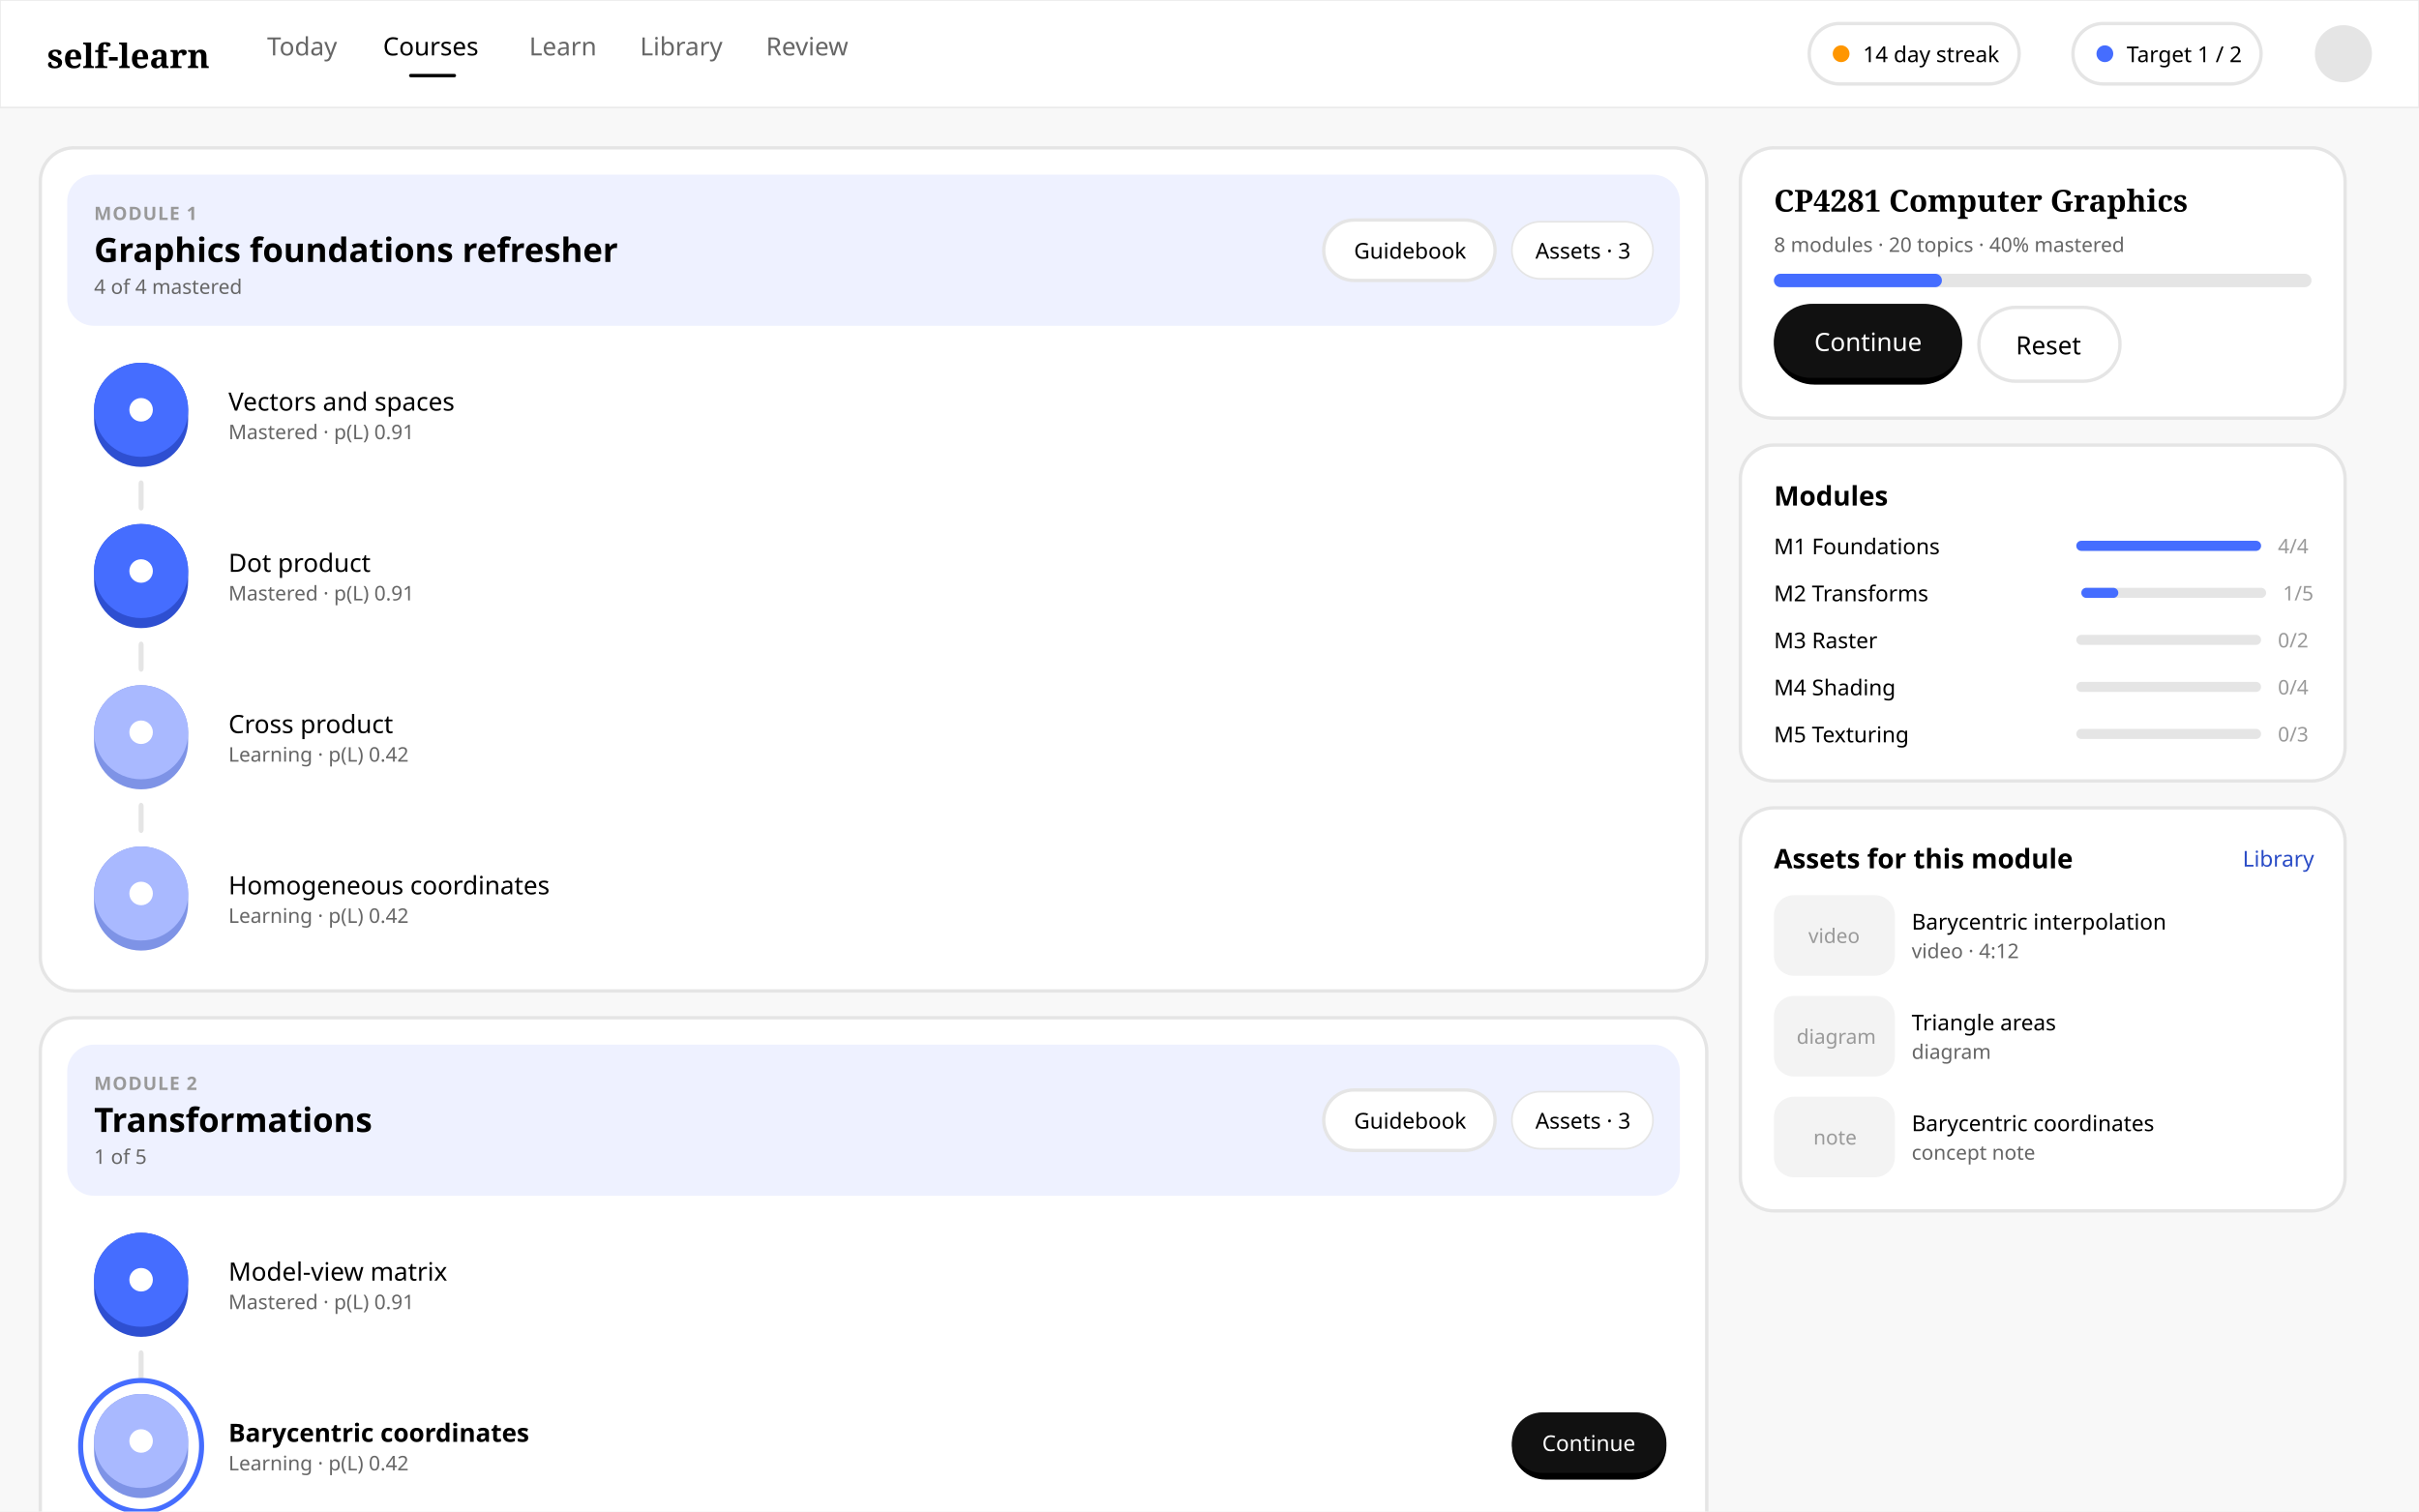
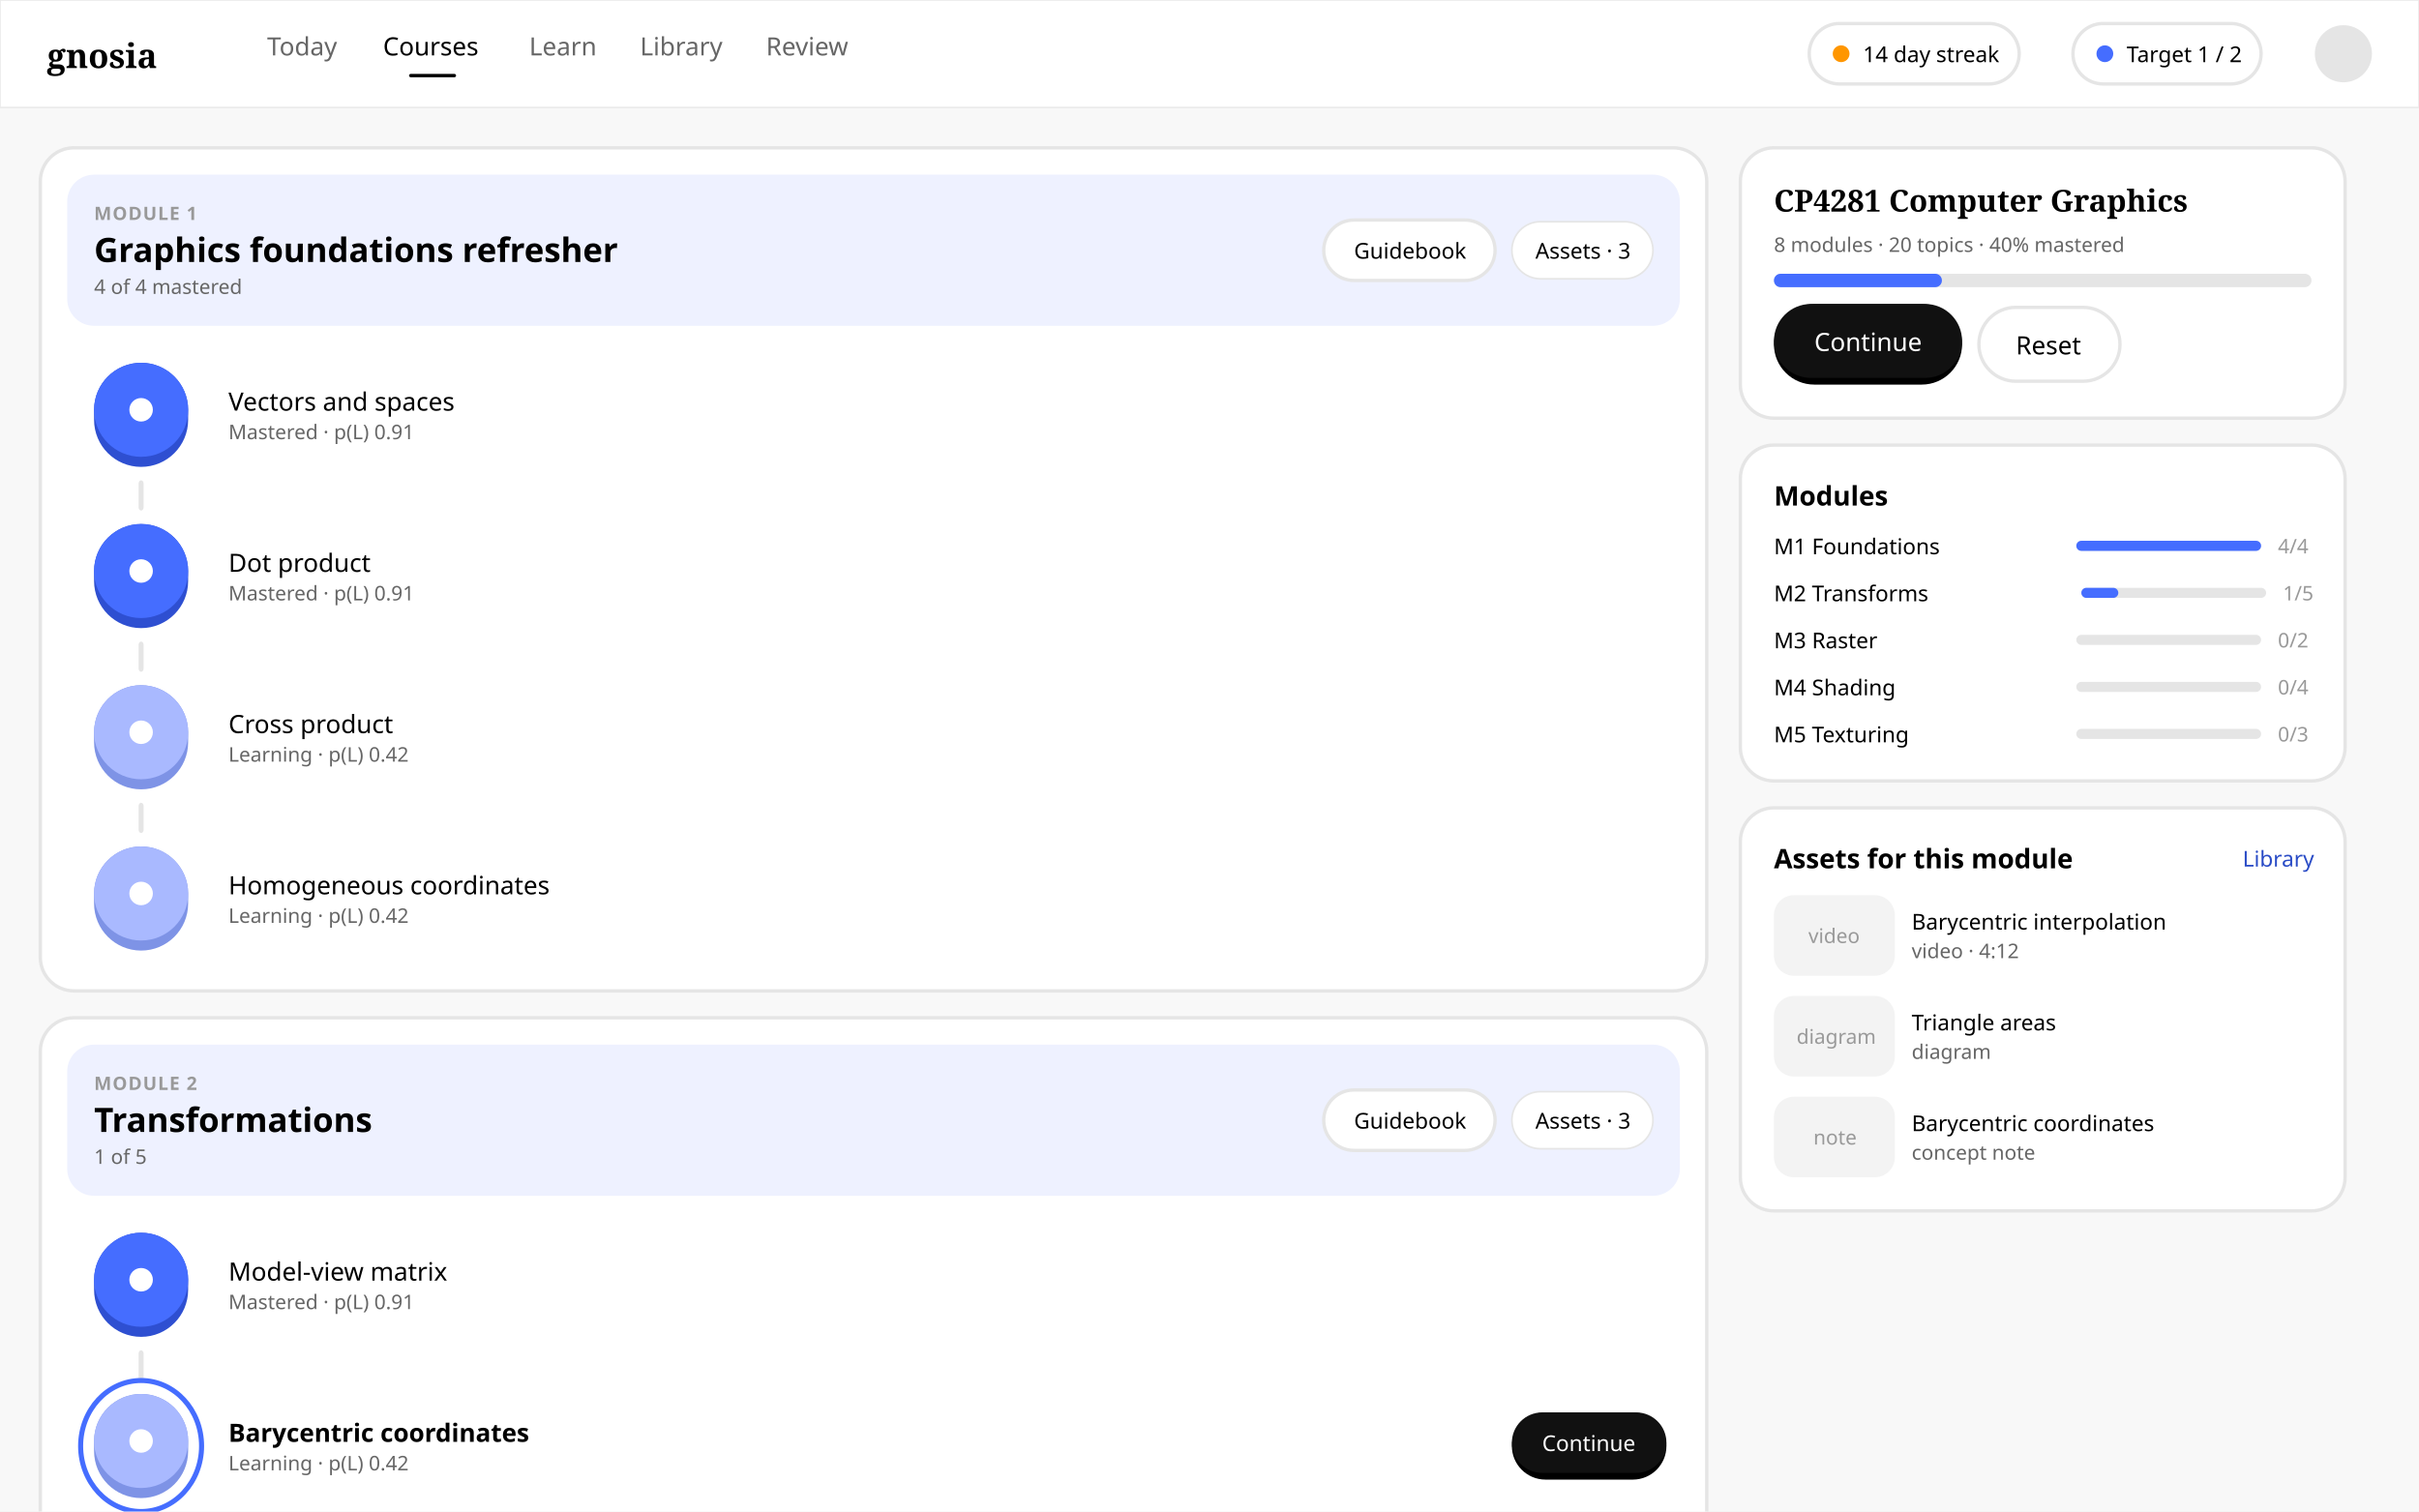
<svg xmlns="http://www.w3.org/2000/svg" width="1440" height="900" viewBox="0 0 1440 900">
  <defs>
    <clipPath id="clip0">
      <rect width="1440" height="900" />
    </clipPath>
  </defs>
  <g>
    <rect width="1440" height="900" fill="#F8F8F8" />
    <g clip-path="url(#clip0)">
      <g>
        <rect width="1440" height="64" fill="#FFFFFF" stroke="#EBEBEB" stroke-width="1" />
        <g transform="translate(28, 20.5)">
-           <text x="0" y="20" font-family="Georgia, serif" font-size="20" font-weight="700" fill="#000000">self-learn</text>
+           <text x="0" y="20" font-family="Georgia, serif" font-size="20" font-weight="700" fill="#000000">gnosia</text>
        </g>
        <g transform="translate(159, 18)">
          <g>
            <g>
              <text x="0" y="15" font-family="Figtree, Nunito, system-ui, sans-serif" font-size="15" font-weight="500" fill="#666666">Today</text>
            </g>
            <g transform="translate(6.5, 26)">
              <rect width="28" height="2" rx="1" ry="1" fill="#FFFFFF" />
            </g>
          </g>
          <g transform="translate(69, 0)">
            <g>
              <text x="0" y="15" font-family="Figtree, Nunito, system-ui, sans-serif" font-size="15" fill="#000000">Courses</text>
            </g>
            <g transform="translate(15.5, 26)">
              <rect width="28" height="2" rx="1" ry="1" fill="#000000" />
            </g>
          </g>
          <g transform="translate(156, 0)">
            <g>
              <text x="0" y="15" font-family="Figtree, Nunito, system-ui, sans-serif" font-size="15" font-weight="500" fill="#666666">Learn</text>
            </g>
            <g transform="translate(5, 26)">
              <rect width="28" height="2" rx="1" ry="1" fill="#FFFFFF" />
            </g>
          </g>
          <g transform="translate(222, 0)">
            <g>
              <text x="0" y="15" font-family="Figtree, Nunito, system-ui, sans-serif" font-size="15" font-weight="500" fill="#666666">Library</text>
            </g>
            <g transform="translate(9.5, 26)">
              <rect width="28" height="2" rx="1" ry="1" fill="#FFFFFF" />
            </g>
          </g>
          <g transform="translate(297, 0)">
            <g>
              <text x="0" y="15" font-family="Figtree, Nunito, system-ui, sans-serif" font-size="15" font-weight="500" fill="#666666">Review</text>
            </g>
            <g transform="translate(10.5, 26)">
              <rect width="28" height="2" rx="1" ry="1" fill="#FFFFFF" />
            </g>
          </g>
        </g>
        <g transform="translate(537, 32)" />
        <g transform="translate(1077, 14)">
          <rect width="125" height="36" rx="18" ry="18" fill="#FFFFFF" stroke="#E5E5E5" stroke-width="2" />
          <g transform="translate(14, 13)">
            <ellipse cx="5" cy="5" rx="5" ry="5" fill="#FF9600" />
          </g>
          <g transform="translate(32, 10)">
            <text x="0" y="13" font-family="Figtree, Nunito, system-ui, sans-serif" font-size="13" fill="#000000">14 day streak</text>
          </g>
        </g>
        <g transform="translate(1234, 14)">
          <rect width="112" height="36" rx="18" ry="18" fill="#FFFFFF" stroke="#E5E5E5" stroke-width="2" />
          <g transform="translate(14, 13)">
            <ellipse cx="5" cy="5" rx="5" ry="5" fill="#456DFF" />
          </g>
          <g transform="translate(32, 10)">
            <text x="0" y="13" font-family="Figtree, Nunito, system-ui, sans-serif" font-size="13" fill="#000000">Target 1 / 2</text>
          </g>
        </g>
        <g transform="translate(1378, 15)">
          <ellipse cx="17" cy="17" rx="17" ry="17" fill="#E5E5E5" />
        </g>
      </g>
      <g transform="translate(0, 64)">
        <g transform="translate(24, 24)">
          <g>
            <g>
              <rect width="992" height="502" rx="20" ry="20" fill="#FFFFFF" stroke="#E5E5E5" stroke-width="2" />
              <g transform="translate(16, 16)">
                <rect width="960" height="90" rx="16" ry="16" fill="#EEF1FF" />
                <g transform="translate(16, 16)">
                  <g>
                    <text x="0" y="11" font-family="Figtree, Nunito, system-ui, sans-serif" font-size="11" font-weight="700" fill="#999999" letter-spacing="0.6">MODULE 1</text>
                  </g>
                  <g transform="translate(0, 16)">
                    <text x="0" y="20" font-family="Figtree, Nunito, system-ui, sans-serif" font-size="20" font-weight="700" fill="#000000">Graphics foundations refresher</text>
                  </g>
                  <g transform="translate(0, 43)">
                    <text x="0" y="12" font-family="Figtree, Nunito, system-ui, sans-serif" font-size="12" fill="#666666">4 of 4 mastered</text>
                  </g>
                </g>
                <g transform="translate(748, 27)">
                  <rect width="102" height="36" rx="18" ry="18" fill="#FFFFFF" stroke="#E5E5E5" stroke-width="2" />
                  <g transform="translate(18, 10)">
                    <text x="0" y="13" font-family="Figtree, Nunito, system-ui, sans-serif" font-size="13" fill="#000000">Guidebook</text>
                  </g>
                </g>
                <g transform="translate(860, 28)">
                  <rect width="84" height="34" rx="17" ry="17" fill="#FFFFFF" stroke="#E5E5E5" stroke-width="1" />
                  <g transform="translate(14, 9)">
                    <text x="0" y="13" font-family="Figtree, Nunito, system-ui, sans-serif" font-size="13" font-weight="500" fill="#000000">Assets · 3</text>
                  </g>
                </g>
              </g>
              <g transform="translate(16, 120)">
                <g transform="translate(8, 0)">
                  <g>
                    <g transform="translate(8, 8)">
                      <rect width="56" height="62" rx="28" ry="28" fill="#2E4FD1" />
                      <g>
                        <rect width="56" height="56" rx="28" ry="28" fill="#456DFF" />
                        <g transform="translate(21, 21)">
                          <ellipse cx="7" cy="7" rx="7" ry="7" fill="#FFFFFF" />
                        </g>
                      </g>
                    </g>
                    <g transform="translate(88, 21.5)">
                      <g>
                        <text x="0" y="15" font-family="Figtree, Nunito, system-ui, sans-serif" font-size="15" font-weight="500" fill="#000000">Vectors and spaces</text>
                      </g>
                      <g transform="translate(0, 20)">
                        <text x="0" y="12" font-family="Figtree, Nunito, system-ui, sans-serif" font-size="12" fill="#666666">Mastered · p(L) 0.91</text>
                      </g>
                    </g>
                  </g>
                  <g transform="translate(0, 78)">
                    <g transform="translate(34.5, 0)">
                      <rect width="3" height="18" rx="2" ry="2" fill="#E5E5E5" />
                    </g>
                  </g>
                </g>
                <g transform="translate(8, 96)">
                  <g>
                    <g transform="translate(8, 8)">
                      <rect width="56" height="62" rx="28" ry="28" fill="#2E4FD1" />
                      <g>
                        <rect width="56" height="56" rx="28" ry="28" fill="#456DFF" />
                        <g transform="translate(21, 21)">
                          <ellipse cx="7" cy="7" rx="7" ry="7" fill="#FFFFFF" />
                        </g>
                      </g>
                    </g>
                    <g transform="translate(88, 21.5)">
                      <g>
                        <text x="0" y="15" font-family="Figtree, Nunito, system-ui, sans-serif" font-size="15" font-weight="500" fill="#000000">Dot product</text>
                      </g>
                      <g transform="translate(0, 20)">
                        <text x="0" y="12" font-family="Figtree, Nunito, system-ui, sans-serif" font-size="12" fill="#666666">Mastered · p(L) 0.91</text>
                      </g>
                    </g>
                  </g>
                  <g transform="translate(0, 78)">
                    <g transform="translate(34.5, 0)">
                      <rect width="3" height="18" rx="2" ry="2" fill="#E5E5E5" />
                    </g>
                  </g>
                </g>
                <g transform="translate(8, 192)">
                  <g>
                    <g transform="translate(8, 8)">
                      <rect width="56" height="62" rx="28" ry="28" fill="#7E93E6" />
                      <g>
                        <rect width="56" height="56" rx="28" ry="28" fill="#A9B9FF" />
                        <g transform="translate(21, 21)">
                          <ellipse cx="7" cy="7" rx="7" ry="7" fill="#FFFFFF" />
                        </g>
                      </g>
                    </g>
                    <g transform="translate(88, 21.5)">
                      <g>
                        <text x="0" y="15" font-family="Figtree, Nunito, system-ui, sans-serif" font-size="15" font-weight="500" fill="#000000">Cross product</text>
                      </g>
                      <g transform="translate(0, 20)">
                        <text x="0" y="12" font-family="Figtree, Nunito, system-ui, sans-serif" font-size="12" fill="#666666">Learning · p(L) 0.42</text>
                      </g>
                    </g>
                  </g>
                  <g transform="translate(0, 78)">
                    <g transform="translate(34.5, 0)">
                      <rect width="3" height="18" rx="2" ry="2" fill="#E5E5E5" />
                    </g>
                  </g>
                </g>
                <g transform="translate(8, 288)">
                  <g>
                    <g transform="translate(8, 8)">
                      <rect width="56" height="62" rx="28" ry="28" fill="#7E93E6" />
                      <g>
                        <rect width="56" height="56" rx="28" ry="28" fill="#A9B9FF" />
                        <g transform="translate(21, 21)">
                          <ellipse cx="7" cy="7" rx="7" ry="7" fill="#FFFFFF" />
                        </g>
                      </g>
                    </g>
                    <g transform="translate(88, 21.5)">
                      <g>
                        <text x="0" y="15" font-family="Figtree, Nunito, system-ui, sans-serif" font-size="15" font-weight="500" fill="#000000">Homogeneous coordinates</text>
                      </g>
                      <g transform="translate(0, 20)">
                        <text x="0" y="12" font-family="Figtree, Nunito, system-ui, sans-serif" font-size="12" fill="#666666">Learning · p(L) 0.42</text>
                      </g>
                    </g>
                  </g>
                </g>
              </g>
            </g>
            <g transform="translate(0, 518)">
              <rect width="992" height="502" rx="20" ry="20" fill="#FFFFFF" stroke="#E5E5E5" stroke-width="2" />
              <g transform="translate(16, 16)">
                <rect width="960" height="90" rx="16" ry="16" fill="#EEF1FF" />
                <g transform="translate(16, 16)">
                  <g>
                    <text x="0" y="11" font-family="Figtree, Nunito, system-ui, sans-serif" font-size="11" font-weight="700" fill="#999999" letter-spacing="0.6">MODULE 2</text>
                  </g>
                  <g transform="translate(0, 16)">
                    <text x="0" y="20" font-family="Figtree, Nunito, system-ui, sans-serif" font-size="20" font-weight="700" fill="#000000">Transformations</text>
                  </g>
                  <g transform="translate(0, 43)">
                    <text x="0" y="12" font-family="Figtree, Nunito, system-ui, sans-serif" font-size="12" fill="#666666">1 of 5</text>
                  </g>
                </g>
                <g transform="translate(748, 27)">
                  <rect width="102" height="36" rx="18" ry="18" fill="#FFFFFF" stroke="#E5E5E5" stroke-width="2" />
                  <g transform="translate(18, 10)">
                    <text x="0" y="13" font-family="Figtree, Nunito, system-ui, sans-serif" font-size="13" fill="#000000">Guidebook</text>
                  </g>
                </g>
                <g transform="translate(860, 28)">
                  <rect width="84" height="34" rx="17" ry="17" fill="#FFFFFF" stroke="#E5E5E5" stroke-width="1" />
                  <g transform="translate(14, 9)">
                    <text x="0" y="13" font-family="Figtree, Nunito, system-ui, sans-serif" font-size="13" font-weight="500" fill="#000000">Assets · 3</text>
                  </g>
                </g>
              </g>
              <g transform="translate(16, 120)">
                <g transform="translate(8, 0)">
                  <g>
                    <g transform="translate(8, 8)">
                      <rect width="56" height="62" rx="28" ry="28" fill="#2E4FD1" />
                      <g>
                        <rect width="56" height="56" rx="28" ry="28" fill="#456DFF" />
                        <g transform="translate(21, 21)">
                          <ellipse cx="7" cy="7" rx="7" ry="7" fill="#FFFFFF" />
                        </g>
                      </g>
                    </g>
                    <g transform="translate(88, 21.5)">
                      <g>
                        <text x="0" y="15" font-family="Figtree, Nunito, system-ui, sans-serif" font-size="15" font-weight="500" fill="#000000">Model-view matrix</text>
                      </g>
                      <g transform="translate(0, 20)">
                        <text x="0" y="12" font-family="Figtree, Nunito, system-ui, sans-serif" font-size="12" fill="#666666">Mastered · p(L) 0.91</text>
                      </g>
                    </g>
                  </g>
                  <g transform="translate(0, 78)">
                    <g transform="translate(34.5, 0)">
                      <rect width="3" height="18" rx="2" ry="2" fill="#E5E5E5" />
                    </g>
                  </g>
                </g>
                <g transform="translate(8, 96)">
                  <g>
                    <g>
                      <rect width="72" height="78" rx="39" ry="39" fill="none" stroke="#456DFF" stroke-width="3" />
                      <g transform="translate(8, 8)">
                        <rect width="56" height="62" rx="28" ry="28" fill="#7E93E6" />
                        <g>
                          <rect width="56" height="56" rx="28" ry="28" fill="#A9B9FF" />
                          <g transform="translate(21, 21)">
                            <ellipse cx="7" cy="7" rx="7" ry="7" fill="#FFFFFF" />
                          </g>
                        </g>
                      </g>
                    </g>
                    <g transform="translate(88, 21.5)">
                      <g>
                        <text x="0" y="15" font-family="Figtree, Nunito, system-ui, sans-serif" font-size="15" font-weight="700" fill="#000000">Barycentric coordinates</text>
                      </g>
                      <g transform="translate(0, 20)">
                        <text x="0" y="12" font-family="Figtree, Nunito, system-ui, sans-serif" font-size="12" fill="#666666">Learning · p(L) 0.42</text>
                      </g>
                    </g>
                    <g transform="translate(852, 19)">
                      <rect width="92" height="40" rx="20" ry="20" fill="#000000" />
                      <g>
                        <rect width="92" height="36" rx="18" ry="18" fill="#111111" />
                        <g transform="translate(18, 10)">
                          <text x="0" y="13" font-family="Figtree, Nunito, system-ui, sans-serif" font-size="13" fill="#FFFFFF">Continue</text>
                        </g>
                      </g>
                    </g>
                  </g>
                  <g transform="translate(0, 78)">
                    <g transform="translate(34.5, 0)">
                      <rect width="3" height="18" rx="2" ry="2" fill="#E5E5E5" />
                    </g>
                  </g>
                </g>
                <g transform="translate(8, 192)">
                  <g>
                    <g transform="translate(8, 8)">
                      <rect width="56" height="62" rx="28" ry="28" fill="#D4D4D4" />
                      <g>
                        <rect width="56" height="56" rx="28" ry="28" fill="#E5E5E5" />
                        <g transform="translate(21, 21)">
                          <ellipse cx="7" cy="7" rx="7" ry="7" fill="#999999" />
                        </g>
                      </g>
                    </g>
                    <g transform="translate(88, 21.5)">
                      <g>
                        <text x="0" y="15" font-family="Figtree, Nunito, system-ui, sans-serif" font-size="15" font-weight="500" fill="#000000">Perspective divide</text>
                      </g>
                      <g transform="translate(0, 20)">
                        <text x="0" y="12" font-family="Figtree, Nunito, system-ui, sans-serif" font-size="12" fill="#666666">Not started</text>
                      </g>
                    </g>
                  </g>
                  <g transform="translate(0, 78)">
                    <g transform="translate(34.5, 0)">
                      <rect width="3" height="18" rx="2" ry="2" fill="#E5E5E5" />
                    </g>
                  </g>
                </g>
                <g transform="translate(8, 288)">
                  <g>
                    <g transform="translate(8, 8)">
                      <rect width="56" height="62" rx="28" ry="28" fill="#D4D4D4" />
                      <g>
                        <rect width="56" height="56" rx="28" ry="28" fill="#E5E5E5" />
                        <g transform="translate(21, 21)">
                          <ellipse cx="7" cy="7" rx="7" ry="7" fill="#999999" />
                        </g>
                      </g>
                    </g>
                    <g transform="translate(88, 21.5)">
                      <g>
                        <text x="0" y="15" font-family="Figtree, Nunito, system-ui, sans-serif" font-size="15" font-weight="500" fill="#000000">Viewport mapping</text>
                      </g>
                      <g transform="translate(0, 20)">
                        <text x="0" y="12" font-family="Figtree, Nunito, system-ui, sans-serif" font-size="12" fill="#666666">Not started</text>
                      </g>
                    </g>
                  </g>
                </g>
              </g>
            </g>
            <g transform="translate(0, 1036)">
              <rect width="992" height="310" rx="20" ry="20" fill="#FFFFFF" stroke="#E5E5E5" stroke-width="2" />
              <g transform="translate(16, 16)">
                <rect width="960" height="90" rx="16" ry="16" fill="#F3F3F3" />
                <g transform="translate(16, 16)">
                  <g>
                    <text x="0" y="11" font-family="Figtree, Nunito, system-ui, sans-serif" font-size="11" font-weight="700" fill="#999999" letter-spacing="0.6">MODULE 3</text>
                  </g>
                  <g transform="translate(0, 16)">
                    <text x="0" y="20" font-family="Figtree, Nunito, system-ui, sans-serif" font-size="20" font-weight="700" fill="#000000">Rasterisation</text>
                  </g>
                  <g transform="translate(0, 43)">
                    <text x="0" y="12" font-family="Figtree, Nunito, system-ui, sans-serif" font-size="12" fill="#666666">locked until Module 2</text>
                  </g>
                </g>
                <g transform="translate(748, 27)">
                  <rect width="102" height="36" rx="18" ry="18" fill="#FFFFFF" stroke="#E5E5E5" stroke-width="2" />
                  <g transform="translate(18, 10)">
                    <text x="0" y="13" font-family="Figtree, Nunito, system-ui, sans-serif" font-size="13" fill="#000000">Guidebook</text>
                  </g>
                </g>
                <g transform="translate(860, 28)">
                  <rect width="84" height="34" rx="17" ry="17" fill="#FFFFFF" stroke="#E5E5E5" stroke-width="1" />
                  <g transform="translate(14, 9)">
                    <text x="0" y="13" font-family="Figtree, Nunito, system-ui, sans-serif" font-size="13" font-weight="500" fill="#000000">Assets · 3</text>
                  </g>
                </g>
              </g>
              <g transform="translate(16, 120)">
                <g transform="translate(8, 0)">
                  <g>
                    <g transform="translate(8, 8)">
                      <rect width="56" height="62" rx="28" ry="28" fill="#D4D4D4" />
                      <g>
                        <rect width="56" height="56" rx="28" ry="28" fill="#E5E5E5" />
                        <g transform="translate(21, 21)">
                          <ellipse cx="7" cy="7" rx="7" ry="7" fill="#999999" />
                        </g>
                      </g>
                    </g>
                    <g transform="translate(88, 21.5)">
                      <g>
                        <text x="0" y="15" font-family="Figtree, Nunito, system-ui, sans-serif" font-size="15" font-weight="500" fill="#000000">Scan conversion</text>
                      </g>
                      <g transform="translate(0, 20)">
                        <text x="0" y="12" font-family="Figtree, Nunito, system-ui, sans-serif" font-size="12" fill="#666666">Not started</text>
                      </g>
                    </g>
                  </g>
                  <g transform="translate(0, 78)">
                    <g transform="translate(34.5, 0)">
                      <rect width="3" height="18" rx="2" ry="2" fill="#E5E5E5" />
                    </g>
                  </g>
                </g>
                <g transform="translate(8, 96)">
                  <g>
                    <g transform="translate(8, 8)">
                      <rect width="56" height="62" rx="28" ry="28" fill="#D4D4D4" />
                      <g>
                        <rect width="56" height="56" rx="28" ry="28" fill="#E5E5E5" />
                        <g transform="translate(21, 21)">
                          <ellipse cx="7" cy="7" rx="7" ry="7" fill="#999999" />
                        </g>
                      </g>
                    </g>
                    <g transform="translate(88, 21.5)">
                      <g>
                        <text x="0" y="15" font-family="Figtree, Nunito, system-ui, sans-serif" font-size="15" font-weight="500" fill="#000000">Z-buffer</text>
                      </g>
                      <g transform="translate(0, 20)">
                        <text x="0" y="12" font-family="Figtree, Nunito, system-ui, sans-serif" font-size="12" fill="#666666">Not started</text>
                      </g>
                    </g>
                  </g>
                </g>
              </g>
            </g>
          </g>
        </g>
        <g transform="translate(1036, 24)">
          <g>
            <rect width="360" height="161" rx="20" ry="20" fill="#FFFFFF" stroke="#E5E5E5" stroke-width="2" />
            <g transform="translate(20, 20)">
              <text x="0" y="18" font-family="Georgia, serif" font-size="18" font-weight="700" fill="#000000">CP4281 Computer Graphics</text>
            </g>
            <g transform="translate(20, 50)">
              <text x="0" y="12" font-family="Figtree, Nunito, system-ui, sans-serif" font-size="12" fill="#666666">8 modules · 20 topics · 40% mastered</text>
            </g>
            <g transform="translate(20, 75)">
              <rect width="320" height="8" rx="4" ry="4" fill="#E5E5E5" />
              <rect width="100" height="8" rx="4" ry="4" fill="#456DFF" />
            </g>
            <g transform="translate(20, 93)">
              <g>
                <rect width="112" height="48" rx="24" ry="24" fill="#000000" />
                <g>
                  <rect width="112" height="44" rx="22" ry="22" fill="#111111" />
                  <g transform="translate(24, 13)">
                    <text x="0" y="15" font-family="Figtree, Nunito, system-ui, sans-serif" font-size="15" fill="#FFFFFF">Continue</text>
                  </g>
                </g>
              </g>
              <g transform="translate(122, 2)">
                <rect width="84" height="44" rx="22" ry="22" fill="#FFFFFF" stroke="#E5E5E5" stroke-width="2" />
                <g transform="translate(22, 13)">
                  <text x="0" y="15" font-family="Figtree, Nunito, system-ui, sans-serif" font-size="15" fill="#000000">Reset</text>
                </g>
              </g>
            </g>
          </g>
          <g transform="translate(0, 177)">
            <rect width="360" height="200" rx="20" ry="20" fill="#FFFFFF" stroke="#E5E5E5" stroke-width="2" />
            <g transform="translate(20, 20)">
              <g>
                <text x="0" y="16" font-family="Figtree, Nunito, system-ui, sans-serif" font-size="16" font-weight="700" fill="#000000">Modules</text>
              </g>
            </g>
            <g transform="translate(20, 52)">
              <g>
                <text x="0" y="13" font-family="Figtree, Nunito, system-ui, sans-serif" font-size="13" fill="#000000">M1 Foundations</text>
              </g>
              <g transform="translate(180, 5)">
                <rect width="110" height="6" rx="3" ry="3" fill="#E5E5E5" />
                <rect width="110" height="6" rx="3" ry="3" fill="#456DFF" />
              </g>
              <g transform="translate(300, 0.5)">
                <text x="0" y="12" font-family="Figtree, Nunito, system-ui, sans-serif" font-size="12" fill="#999999">4/4</text>
              </g>
            </g>
            <g transform="translate(20, 80)">
              <g>
                <text x="0" y="13" font-family="Figtree, Nunito, system-ui, sans-serif" font-size="13" fill="#000000">M2 Transforms</text>
              </g>
              <g transform="translate(183, 5)">
                <rect width="110" height="6" rx="3" ry="3" fill="#E5E5E5" />
                <rect width="22" height="6" rx="3" ry="3" fill="#456DFF" />
              </g>
              <g transform="translate(303, 0.5)">
                <text x="0" y="12" font-family="Figtree, Nunito, system-ui, sans-serif" font-size="12" fill="#999999">1/5</text>
              </g>
            </g>
            <g transform="translate(20, 108)">
              <g>
                <text x="0" y="13" font-family="Figtree, Nunito, system-ui, sans-serif" font-size="13" fill="#000000">M3 Raster</text>
              </g>
              <g transform="translate(180, 5)">
                <rect width="110" height="6" rx="3" ry="3" fill="#E5E5E5" />
                <rect width="0" height="6" rx="3" ry="3" fill="#456DFF" />
              </g>
              <g transform="translate(300, 0.5)">
                <text x="0" y="12" font-family="Figtree, Nunito, system-ui, sans-serif" font-size="12" fill="#999999">0/2</text>
              </g>
            </g>
            <g transform="translate(20, 136)">
              <g>
                <text x="0" y="13" font-family="Figtree, Nunito, system-ui, sans-serif" font-size="13" fill="#000000">M4 Shading</text>
              </g>
              <g transform="translate(180, 5)">
                <rect width="110" height="6" rx="3" ry="3" fill="#E5E5E5" />
                <rect width="0" height="6" rx="3" ry="3" fill="#456DFF" />
              </g>
              <g transform="translate(300, 0.5)">
                <text x="0" y="12" font-family="Figtree, Nunito, system-ui, sans-serif" font-size="12" fill="#999999">0/4</text>
              </g>
            </g>
            <g transform="translate(20, 164)">
              <g>
                <text x="0" y="13" font-family="Figtree, Nunito, system-ui, sans-serif" font-size="13" fill="#000000">M5 Texturing</text>
              </g>
              <g transform="translate(180, 5)">
                <rect width="110" height="6" rx="3" ry="3" fill="#E5E5E5" />
                <rect width="0" height="6" rx="3" ry="3" fill="#456DFF" />
              </g>
              <g transform="translate(300, 0.5)">
                <text x="0" y="12" font-family="Figtree, Nunito, system-ui, sans-serif" font-size="12" fill="#999999">0/3</text>
              </g>
            </g>
          </g>
          <g transform="translate(0, 393)">
            <rect width="360" height="240" rx="20" ry="20" fill="#FFFFFF" stroke="#E5E5E5" stroke-width="2" />
            <g transform="translate(20, 20)">
              <g>
                <text x="0" y="16" font-family="Figtree, Nunito, system-ui, sans-serif" font-size="16" font-weight="700" fill="#000000">Assets for this module</text>
              </g>
              <g transform="translate(279, 2)">
                <text x="0" y="13" font-family="Figtree, Nunito, system-ui, sans-serif" font-size="13" font-weight="500" fill="#294BC6">Library</text>
              </g>
            </g>
            <g transform="translate(20, 52)">
              <g>
                <rect width="72" height="48" rx="12" ry="12" fill="#F3F3F3" />
                <g transform="translate(20.5, 16.5)">
                  <text x="0" y="12" font-family="Figtree, Nunito, system-ui, sans-serif" font-size="12" fill="#999999">video</text>
                </g>
              </g>
              <g transform="translate(82, 7.5)">
                <g>
                  <text x="0" y="13" font-family="Figtree, Nunito, system-ui, sans-serif" font-size="13" font-weight="500" fill="#000000">Barycentric interpolation</text>
                </g>
                <g transform="translate(0, 18)">
                  <text x="0" y="12" font-family="Figtree, Nunito, system-ui, sans-serif" font-size="12" fill="#666666">video · 4:12</text>
                </g>
              </g>
            </g>
            <g transform="translate(20, 112)">
              <g>
                <rect width="72" height="48" rx="12" ry="12" fill="#F3F3F3" />
                <g transform="translate(13.5, 16.5)">
                  <text x="0" y="12" font-family="Figtree, Nunito, system-ui, sans-serif" font-size="12" fill="#999999">diagram</text>
                </g>
              </g>
              <g transform="translate(82, 7.5)">
                <g>
                  <text x="0" y="13" font-family="Figtree, Nunito, system-ui, sans-serif" font-size="13" font-weight="500" fill="#000000">Triangle areas</text>
                </g>
                <g transform="translate(0, 18)">
                  <text x="0" y="12" font-family="Figtree, Nunito, system-ui, sans-serif" font-size="12" fill="#666666">diagram</text>
                </g>
              </g>
            </g>
            <g transform="translate(20, 172)">
              <g>
                <rect width="72" height="48" rx="12" ry="12" fill="#F3F3F3" />
                <g transform="translate(23.5, 16.5)">
                  <text x="0" y="12" font-family="Figtree, Nunito, system-ui, sans-serif" font-size="12" fill="#999999">note</text>
                </g>
              </g>
              <g transform="translate(82, 7.5)">
                <g>
                  <text x="0" y="13" font-family="Figtree, Nunito, system-ui, sans-serif" font-size="13" font-weight="500" fill="#000000">Barycentric coordinates</text>
                </g>
                <g transform="translate(0, 18)">
                  <text x="0" y="12" font-family="Figtree, Nunito, system-ui, sans-serif" font-size="12" fill="#666666">concept note</text>
                </g>
              </g>
            </g>
          </g>
        </g>
      </g>
    </g>
  </g>
</svg>
